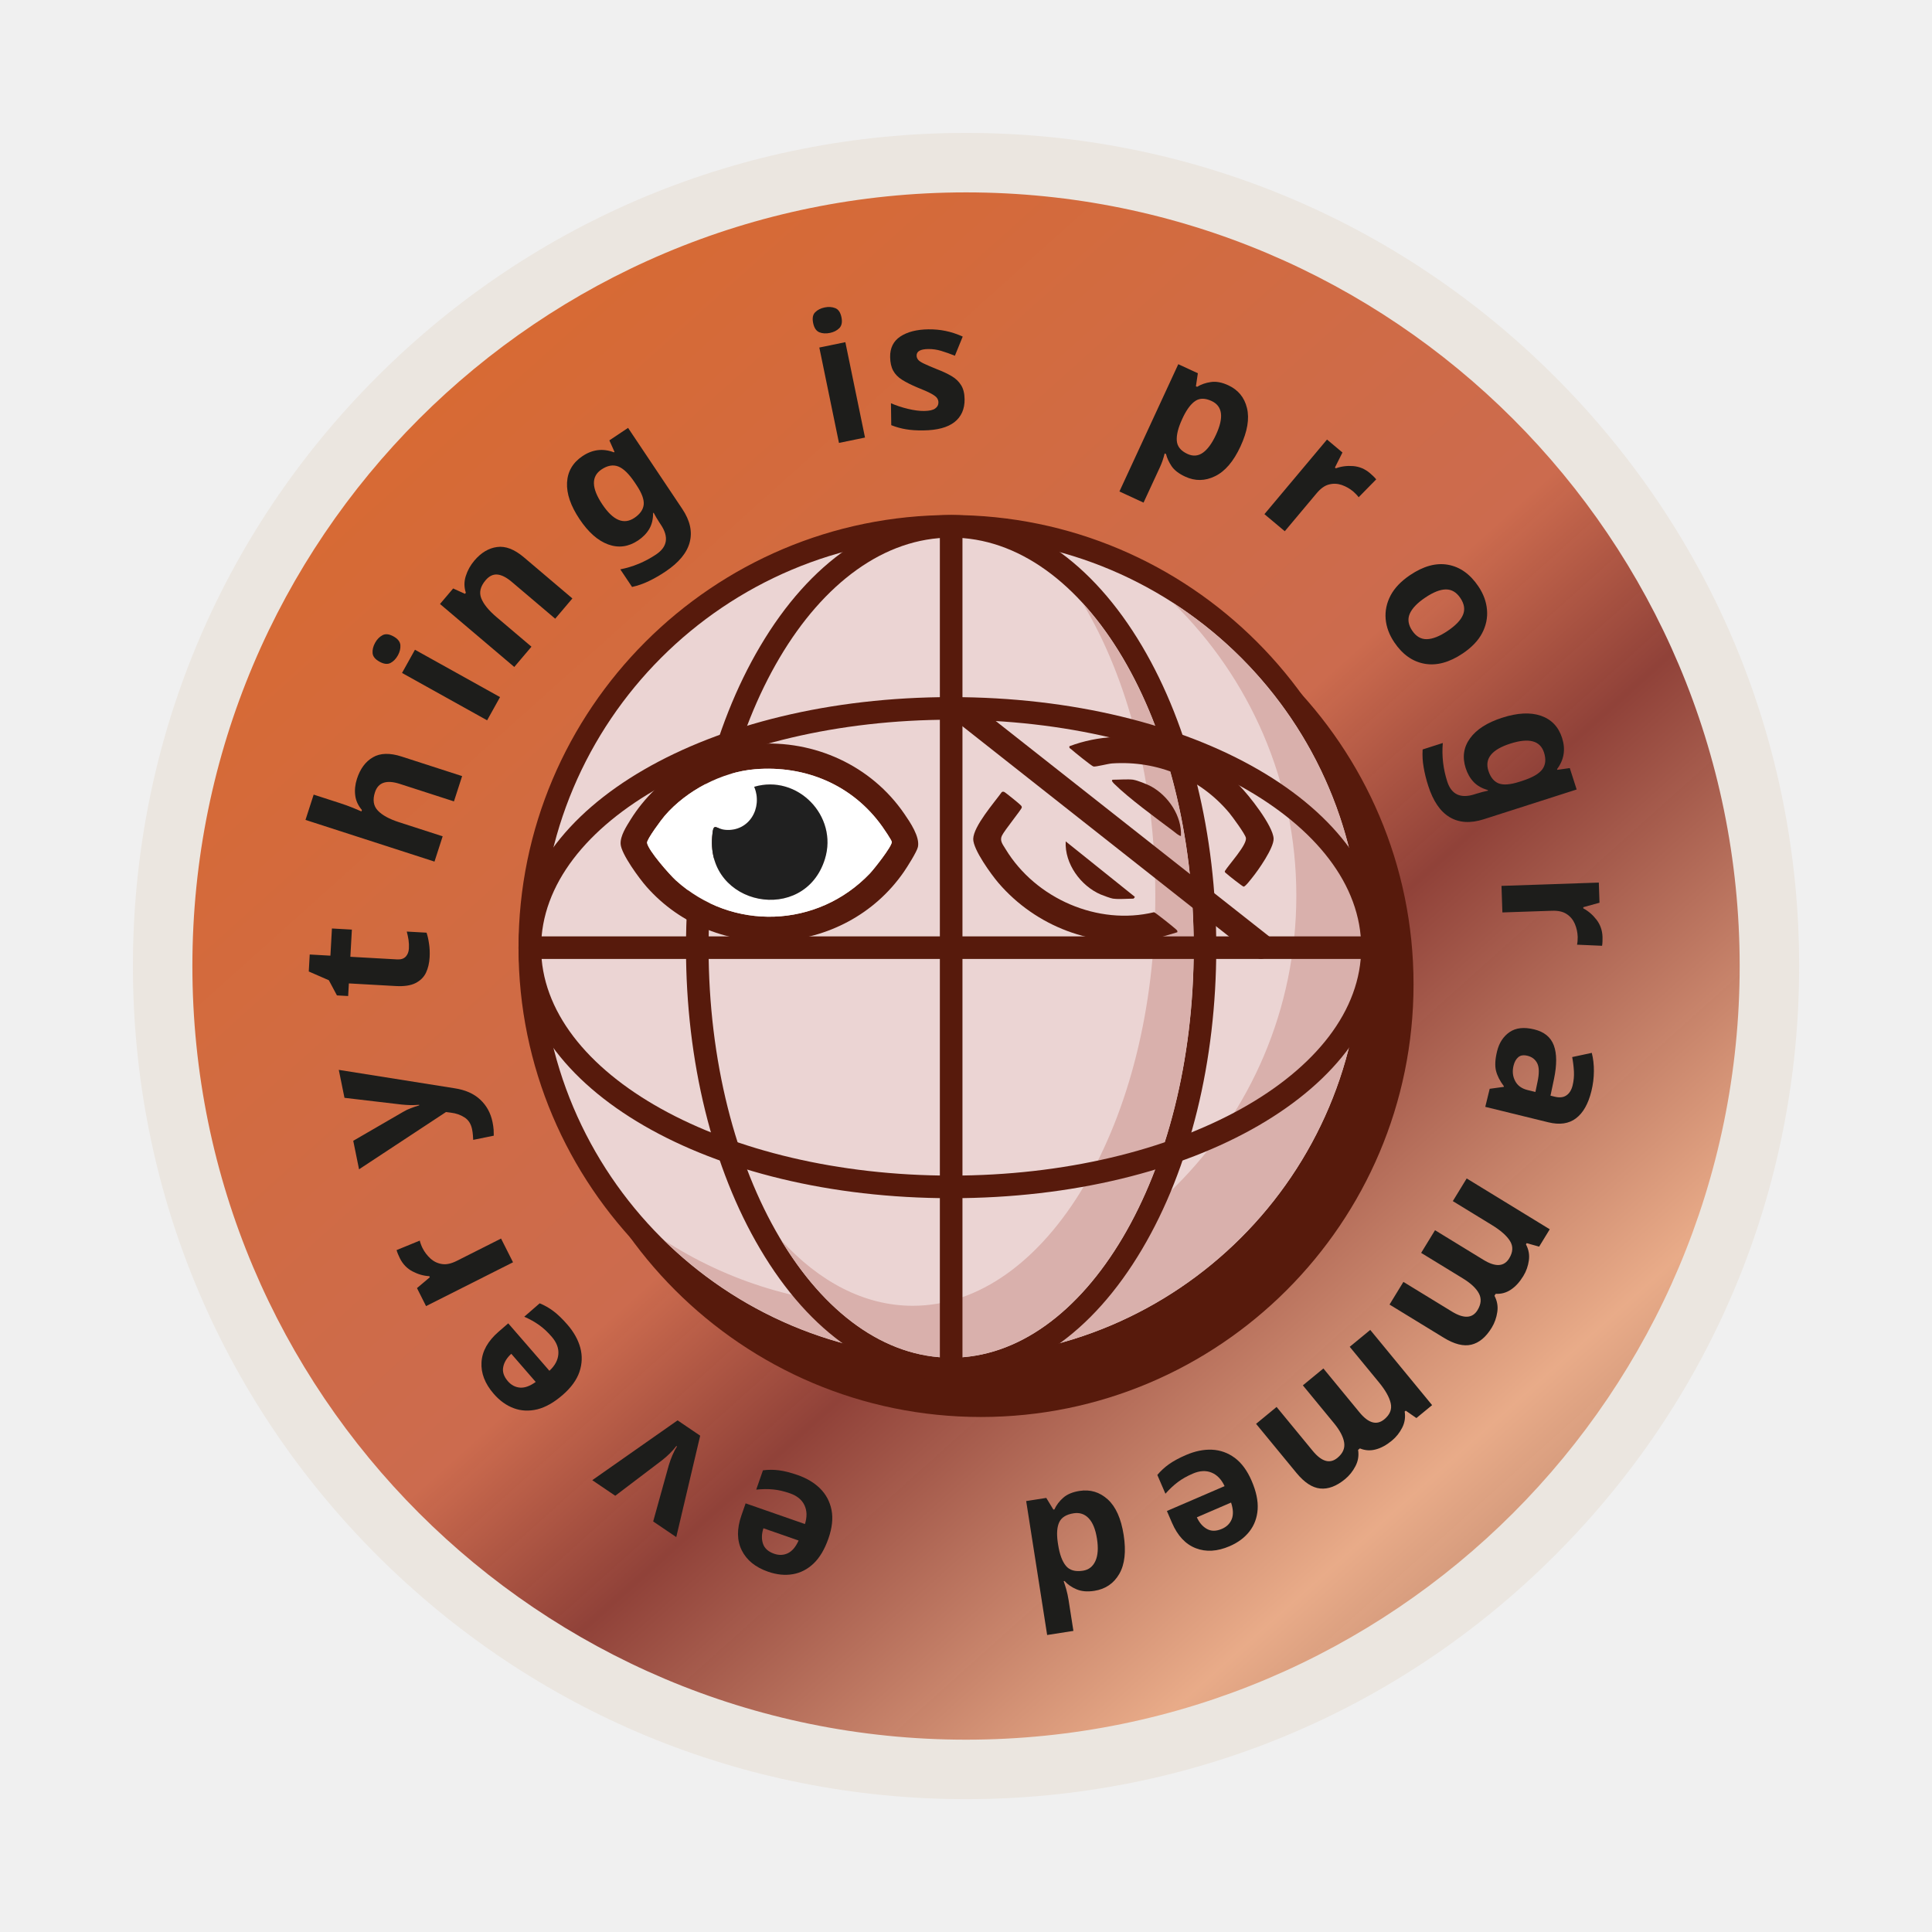
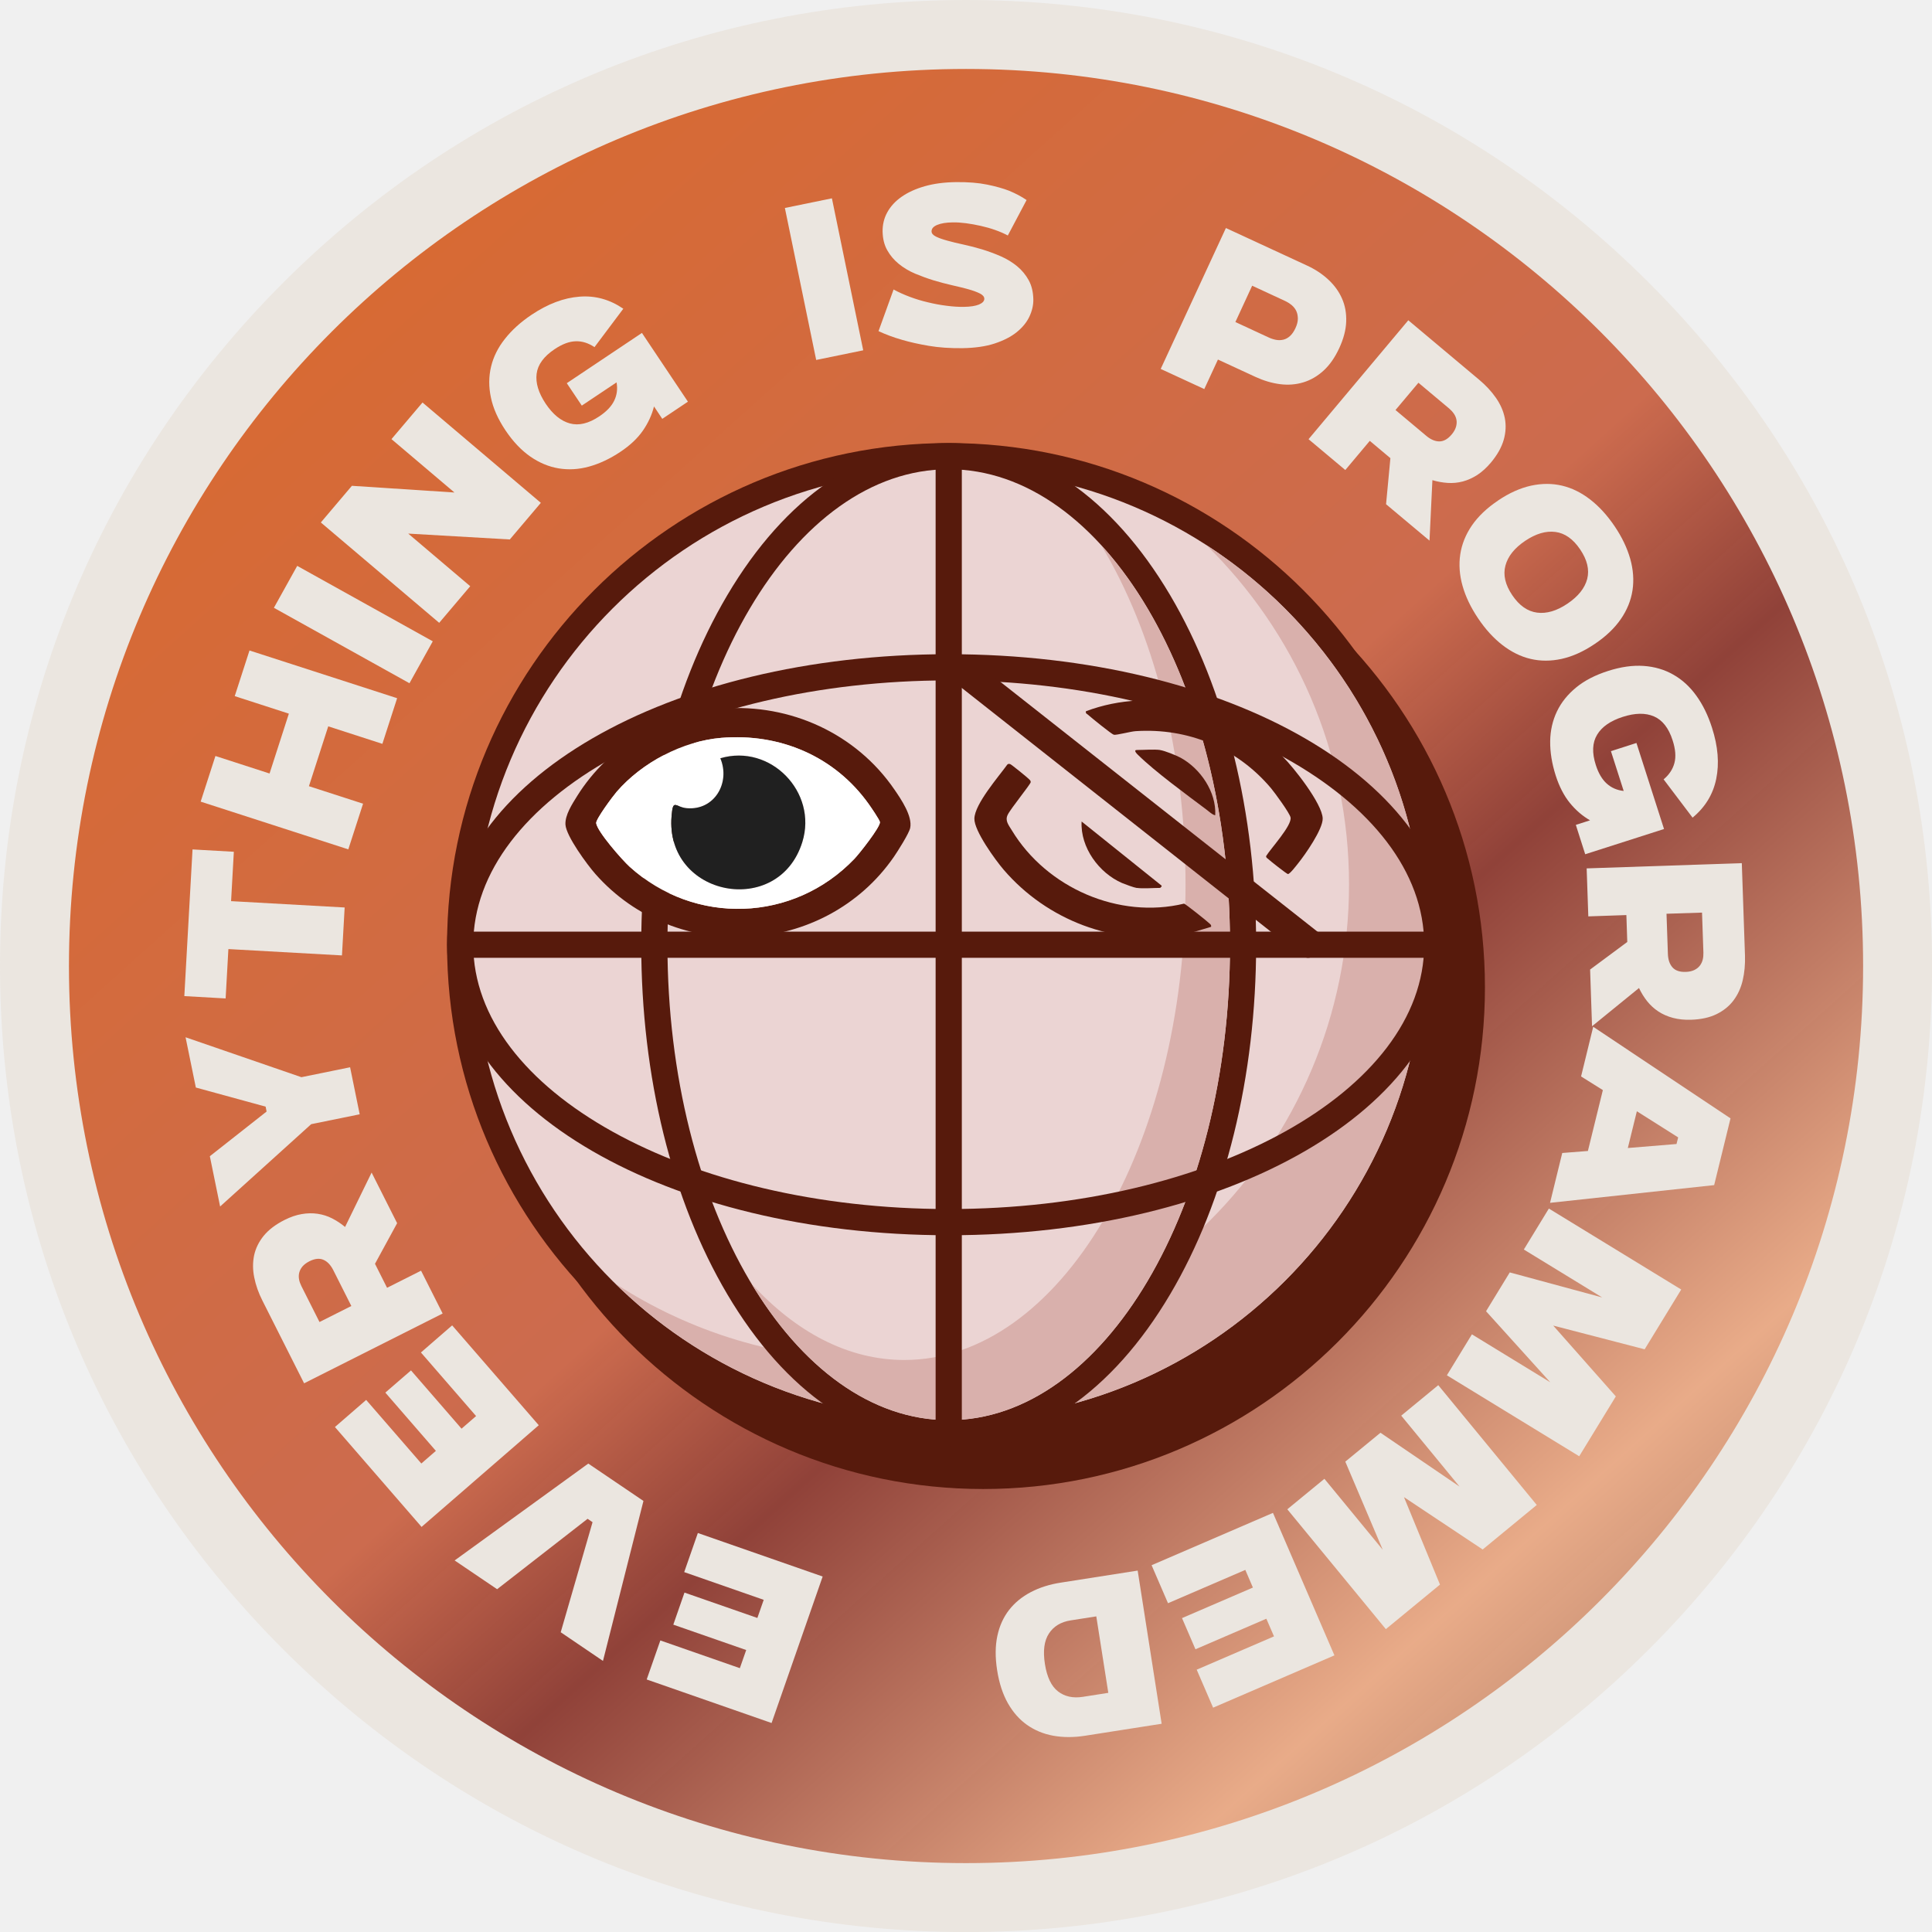
- <svg xmlns="http://www.w3.org/2000/svg" id="Capa_2" viewBox="0 0 324.87 324.87">
+ <svg xmlns="http://www.w3.org/2000/svg" id="Capa_2" viewBox="0 0 280.17 280.17">
  <defs>
-     <style>.cls-1{fill:#571a0c;}.cls-2{fill:#d9b0ac;}.cls-3{fill:#1d1d1b;font-family:Gunterz-Bold, Gunterz;font-size:30px;font-weight:700;}.cls-4{fill:#fff;}.cls-5{fill:#ebe6e0;}.cls-6{fill:url(#Degradado_sin_nombre_529);}.cls-7{fill:#202020;}.cls-8{fill:#ebd4d3;}</style>
-     <linearGradient id="Degradado_sin_nombre_529" x1="51.27" y1="38.47" x2="351.03" y2="372.73" gradientUnits="userSpaceOnUse">
+     <style>.cls-1{fill:#571a0c;}.cls-2{fill:#d9b0ac;}.cls-3{fill:#fff;}.cls-4{fill:#ebe6e0;}.cls-5{fill:url(#Degradado_sin_nombre_529);}.cls-6{fill:#202020;}.cls-7{fill:#ebd4d3;}</style>
+     <linearGradient id="Degradado_sin_nombre_529" x1="28.92" y1="16.12" x2="328.68" y2="350.38" gradientUnits="userSpaceOnUse">
      <stop offset="0" stop-color="#da6a2d" />
      <stop offset=".38" stop-color="#cc6b4e" />
      <stop offset=".46" stop-color="#8e3e35" stop-opacity=".98" />
      <stop offset=".63" stop-color="#e8aa87" stop-opacity=".99" />
      <stop offset=".94" stop-color="#341116" stop-opacity=".93" />
    </linearGradient>
  </defs>
  <g id="Capa_2-2">
-     <path class="cls-6" d="M162.44,297.52c-74.49,0-135.09-60.6-135.09-135.09S87.95,27.35,162.44,27.35s135.08,60.6,135.08,135.09-60.6,135.09-135.08,135.09Z" />
-     <path class="cls-5" d="M162.44,32.35c71.84,0,130.09,58.24,130.09,130.09s-58.24,130.09-130.09,130.09S32.35,234.28,32.35,162.43,90.6,32.35,162.44,32.35M162.44,22.35c-37.42,0-72.6,14.57-99.06,41.03-26.46,26.46-41.03,61.64-41.03,99.06s14.57,72.6,41.03,99.06c26.46,26.46,61.64,41.03,99.06,41.03s72.6-14.57,99.06-41.03c26.46-26.46,41.03-61.64,41.03-99.06s-14.57-72.6-41.03-99.06c-26.46-26.46-61.64-41.03-99.06-41.03h0Z" />
-     <text class="cls-3" transform="translate(143.23 251.52) rotate(-160.78)">
-       <tspan x="0" y="0">e</tspan>
-     </text>
-     <text class="cls-3" transform="translate(122.9 244.91) rotate(-145.88)">
-       <tspan x="0" y="0">v</tspan>
-     </text>
-     <text class="cls-3" transform="translate(101.58 230.3) rotate(-130.95)">
-       <tspan x="0" y="0">e</tspan>
-     </text>
-     <text class="cls-3" transform="translate(87.32 214.35) rotate(-116.74)">
-       <tspan x="0" y="0">r</tspan>
-     </text>
-     <text class="cls-3" transform="translate(76.42 193.35) rotate(-101.52)">
-       <tspan x="0" y="0">y</tspan>
-     </text>
-     <text class="cls-3" transform="translate(71.5 168.9) rotate(-86.79)">
-       <tspan x="0" y="0">t</tspan>
-     </text>
-     <text class="cls-3" transform="translate(72.34 147.11) rotate(-72.09)">
-       <tspan x="0" y="0">h</tspan>
-     </text>
-     <text class="cls-3" transform="translate(80.77 123.17) rotate(-60.9)">
-       <tspan x="0" y="0">i</tspan>
-     </text>
-     <text class="cls-3" transform="translate(84.96 113.94) rotate(-49.7)">
-       <tspan x="0" y="0">n</tspan>
-     </text>
-     <text class="cls-3" transform="translate(100.87 94.82) rotate(-33.78)">
-       <tspan x="0" y="0">g</tspan>
-     </text>
-     <text class="cls-3" transform="translate(123.11 80.86) rotate(-22.99)">
-       <tspan x="0" y="0"> </tspan>
-     </text>
-     <text class="cls-3" transform="translate(130.83 77.56) rotate(-17.63)">
-       <tspan x="0" y="0"> </tspan>
-     </text>
-     <text class="cls-3" transform="translate(138.78 74.95) rotate(-11.64)">
-       <tspan x="0" y="0">i</tspan>
-     </text>
-     <text class="cls-3" transform="translate(148.5 72.17) rotate(-.78)">
-       <tspan x="0" y="0">s</tspan>
-     </text>
-     <text class="cls-3" transform="translate(172.84 72.49) rotate(9.41)">
-       <tspan x="0" y="0"> </tspan>
-     </text>
-     <text class="cls-3" transform="translate(181.14 73.84) rotate(14.7)">
-       <tspan x="0" y="0"> </tspan>
-     </text>
-     <text class="cls-3" transform="translate(189.13 75.12) rotate(24.82)">
-       <tspan x="0" y="0">p</tspan>
-     </text>
-     <text class="cls-3" transform="translate(210.82 84.95) rotate(39.99)">
-       <tspan x="0" y="0">r</tspan>
-     </text>
-     <text class="cls-3" transform="translate(229.54 100.18) rotate(56.04)">
-       <tspan x="0" y="0">o</tspan>
-     </text>
-     <text class="cls-3" transform="translate(244.44 121.89) rotate(72.23)">
-       <tspan x="0" y="0">g</tspan>
-     </text>
-     <text class="cls-3" transform="translate(252.4 146.62) rotate(88.06)">
-       <tspan x="0" y="0">r</tspan>
-     </text>
-     <text class="cls-3" transform="translate(253.53 170.7) rotate(103.77)">
-       <tspan x="0" y="0">a</tspan>
-     </text>
-     <text class="cls-3" transform="translate(247.85 196.16) rotate(121.46)">
-       <tspan x="0" y="0">m</tspan>
-     </text>
-     <text class="cls-3" transform="translate(232.22 222.14) rotate(140.56)">
-       <tspan x="0" y="0">m</tspan>
-     </text>
-     <text class="cls-3" transform="translate(208.51 241.07) rotate(156.68)">
-       <tspan x="0" y="0">e</tspan>
-     </text>
-     <text class="cls-3" transform="translate(189.01 249.83) rotate(171.1)">
-       <tspan x="0" y="0">d</tspan>
-     </text>
-     <path class="cls-1" d="M164.94,92.77c-40.11,0-72.75,32.63-72.75,72.75s32.63,72.75,72.75,72.75,72.75-32.63,72.75-72.75-32.63-72.75-72.75-72.75Z" />
-     <path class="cls-8" d="M159.94,230.19c-39.06,0-70.85-31.78-70.85-70.85s31.78-70.85,70.85-70.85,70.85,31.78,70.85,70.85-31.78,70.85-70.85,70.85Z" />
-     <path class="cls-1" d="M159.94,90.4c38.08,0,68.95,30.87,68.95,68.95s-30.87,68.95-68.95,68.95-68.95-30.87-68.95-68.95,30.87-68.95,68.95-68.95M159.94,86.6c-40.11,0-72.75,32.63-72.75,72.75s32.63,72.75,72.75,72.75,72.75-32.63,72.75-72.75-32.63-72.75-72.75-72.75h0Z" />
-     <path class="cls-2" d="M197.32,101.43c12.74,12.51,20.66,29.92,20.66,49.19,0,38.08-30.87,68.95-68.95,68.95-13.78,0-26.61-4.06-37.38-11.03,12.44,12.21,29.48,19.75,48.29,19.75,38.08,0,68.95-30.87,68.95-68.95,0-24.29-12.57-45.64-31.56-57.92Z" />
-     <path class="cls-8" d="M159.94,230.19c-23.54,0-42.69-31.78-42.69-70.85s19.15-70.85,42.69-70.85,42.69,31.78,42.69,70.85-19.15,70.85-42.69,70.85Z" />
-     <path class="cls-1" d="M159.94,90.4c22.53,0,40.79,30.87,40.79,68.95s-18.26,68.95-40.79,68.95-40.79-30.87-40.79-68.95,18.26-68.95,40.79-68.95M159.94,86.6c-12.29,0-23.7,7.83-32.11,22.06-8.05,13.6-12.48,31.6-12.48,50.69s4.43,37.09,12.48,50.69c8.41,14.23,19.82,22.06,32.11,22.06s23.7-7.83,32.11-22.06c8.05-13.6,12.47-31.6,12.47-50.69s-4.43-37.09-12.47-50.69c-8.42-14.23-19.82-22.06-32.11-22.06h0Z" />
-     <path class="cls-2" d="M182.05,101.43c7.54,12.51,12.22,29.92,12.22,49.19,0,38.08-18.26,68.95-40.79,68.95-8.15,0-15.74-4.06-22.12-11.03,7.36,12.21,17.44,19.75,28.57,19.75,22.53,0,40.79-30.87,40.79-68.95,0-24.29-7.44-45.64-18.67-57.92Z" />
-     <path class="cls-1" d="M159.94,230.19c-1.05,0-1.9-.85-1.9-1.9V90.4c0-1.05.85-1.9,1.9-1.9s1.9.85,1.9,1.9v137.89c0,1.05-.85,1.9-1.9,1.9Z" />
-     <path class="cls-1" d="M228.88,161.25H90.99c-1.05,0-1.9-.85-1.9-1.9s.85-1.9,1.9-1.9h137.89c1.05,0,1.9.85,1.9,1.9s-.85,1.9-1.9,1.9Z" />
-     <path class="cls-1" d="M159.94,121.02c38.08,0,68.95,17.16,68.95,38.33s-30.87,38.33-68.95,38.33-68.95-17.16-68.95-38.33,30.87-38.33,68.95-38.33M159.94,117.22c-40.79,0-72.75,18.51-72.75,42.13s31.95,42.13,72.75,42.13,72.75-18.51,72.75-42.13-31.95-42.13-72.75-42.13h0Z" />
-     <path class="cls-1" d="M213,160.83c-.78.67-1.33.45-2.13-.04l-49.44-38.99c-1.54-1.48,1.07-4.64,2.73-3.14l49.49,38.99c1.1.9.19,2.46-.65,3.18Z" />
-     <path class="cls-1" d="M208.39,132.09c1.57,1.55,5.7,6.79,5.77,8.93.05,1.55-2.55,5.27-3.58,6.54-.25.31-1.2,1.57-1.47,1.53-.18-.03-2.61-1.93-2.85-2.18-.12-.12-.33-.17-.3-.43.67-1.1,3.77-4.44,3.54-5.6-.13-.64-2.28-3.57-2.82-4.22-4.93-5.86-12.09-8.79-19.66-8.29-.73.05-2.75.6-3.15.52-.29-.06-3.32-2.51-3.74-2.9-.17-.16-.38-.16-.3-.51,9.77-3.68,21.19-.69,28.57,6.61Z" />
-     <path class="cls-1" d="M197.96,156.76c-1.52.44-3.02.97-4.59,1.22-9.47,1.5-19.17-2.18-25.46-9.49-1.2-1.4-4.3-5.65-4.26-7.43.05-2.13,3.53-6.1,4.78-7.84.13-.12.26-.11.42-.06.17.05,2.53,1.97,2.7,2.16.13.14.27.21.27.45,0,.29-2.93,3.86-3.35,4.76-.4.85.15,1.47.61,2.23,5.07,8.38,15.56,12.91,24.98,10.63.22.06,3.32,2.52,3.64,2.84.17.17.34.23.27.54Z" />
-     <path class="cls-1" d="M187.2,151.12c-.39-.05-1.71-.54-2.14-.72-3.32-1.44-6.06-5.14-5.86-8.92l11.56,9.27c.18.1-.16.36-.18.36-1.01,0-2.44.13-3.38,0Z" />
-     <path class="cls-1" d="M190.58,131.12c.66.09,2.37.78,2.99,1.12,2.86,1.57,5.18,4.95,5.01,8.33-.34,0-1-.61-1.31-.84-2.86-2.15-7.43-5.48-9.88-7.9-.14-.13-.74-.72-.18-.72,1.03,0,2.42-.12,3.38,0Z" />
-     <path class="cls-1" d="M127.13,125.1c9.82-.72,19.37,3.62,24.93,11.74.97,1.41,2.65,3.87,2.29,5.58-.17.8-1.81,3.38-2.36,4.18-10.02,14.5-31.64,15.71-43.29,2.49-1.19-1.35-4.24-5.49-4.34-7.16-.08-1.38.97-2.97,1.7-4.15,4.52-7.23,12.54-12.06,21.07-12.69ZM126.95,129.35c-5.61.46-11.51,3.58-15.17,7.81-.54.62-3.05,4-2.98,4.56.17,1.25,3.78,5.35,4.84,6.31,9.45,8.57,23.79,8.09,32.61-1.14.68-.71,3.73-4.56,3.7-5.31-.01-.29-1.33-2.22-1.62-2.62-4.95-6.95-12.89-10.31-21.39-9.61Z" />
-     <path class="cls-4" d="M126.95,129.35c8.5-.7,16.44,2.66,21.39,9.61.28.4,1.61,2.32,1.62,2.62.03.75-3.02,4.6-3.7,5.31-8.82,9.23-23.17,9.71-32.61,1.14-1.06-.97-4.67-5.06-4.84-6.31-.08-.56,2.44-3.94,2.98-4.56,3.66-4.23,9.56-7.35,15.17-7.81ZM126.82,132.3c1.48,3.54-.84,7.59-4.86,7.24-1.69-.15-1.99-1.47-2.21,1.15-.96,11.7,15.52,14.83,18.96,3.76,2.25-7.24-4.62-14.3-11.89-12.15Z" />
-     <path class="cls-7" d="M126.82,132.3c7.27-2.15,14.14,4.91,11.89,12.15-3.44,11.08-19.92,7.94-18.96-3.76.21-2.62.52-1.3,2.21-1.15,4.02.35,6.35-3.7,4.86-7.24Z" />
+     <path class="cls-5" d="M140.09,275.17c-74.49,0-135.09-60.6-135.09-135.09S65.6,5,140.09,5s135.08,60.6,135.08,135.09-60.6,135.09-135.08,135.09Z" />
+     <path class="cls-4" d="M140.09,10c71.84,0,130.09,58.24,130.09,130.09s-58.24,130.09-130.09,130.09S10,211.93,10,140.09,68.24,10,140.09,10M140.09,0c-37.42,0-72.6,14.57-99.06,41.03C14.57,67.49,0,102.67,0,140.09s14.57,72.6,41.03,99.06c26.46,26.46,61.64,41.03,99.06,41.03s72.6-14.57,99.06-41.03c26.46-26.46,41.03-61.64,41.03-99.06s-14.57-72.6-41.03-99.06C212.68,14.57,177.5,0,140.09,0h0Z" />
+     <path class="cls-4" d="M111.88,249.86l-18.1-6.31,1.98-5.66,11.53,4.02.92-2.63-10.57-3.68,1.62-4.65,10.57,3.68.92-2.63-11.53-4.02,1.98-5.67,18.1,6.31-7.41,21.25Z" />
+     <path class="cls-4" d="M81.31,236.71l4.62-15.97-.72-.49-13.12,10.21-6.16-4.17,19.38-14.05,8,5.42-5.87,23.2-6.13-4.16Z" />
+     <path class="cls-4" d="M61.13,221.42l-12.56-14.48,4.53-3.93,8,9.22,2.11-1.83-7.33-8.45,3.72-3.22,7.33,8.45,2.11-1.83-8-9.22,4.53-3.93,12.56,14.48-17,14.75Z" />
+     <path class="cls-4" d="M44.11,200.62l-6.04-11.98c-.58-1.14-.98-2.27-1.2-3.39-.23-1.12-.23-2.18-.02-3.2.22-1.02.68-1.96,1.39-2.84.71-.87,1.72-1.64,3.03-2.3.86-.43,1.69-.72,2.49-.85.8-.14,1.58-.15,2.31-.04.74.11,1.44.33,2.1.67.66.34,1.29.75,1.87,1.24l3.85-7.89,3.7,7.34-3.21,5.89,1.75,3.48,4.93-2.48,3.13,6.21-20.09,10.12ZM46.34,191.71l4.61-2.32-2.62-5.2c-.38-.75-.85-1.25-1.43-1.5-.57-.25-1.25-.18-2.04.22-.43.22-.76.47-1,.75-.24.29-.39.59-.47.91s-.08.64-.02.97c.06.33.18.65.34.97l2.62,5.2Z" />
+     <path class="cls-4" d="M45.13,163.02l-13.21,11.94-1.49-7.29,8.23-6.48-.14-.71-10.12-2.77-1.49-7.29,16.8,5.79,7.06-1.44,1.39,6.82-7.02,1.43Z" />
+     <path class="cls-4" d="M33.12,137.63l-.4,7.16-5.99-.34,1.19-21.27,5.99.34-.4,7.16,16.47.92-.39,6.95-16.48-.92Z" />
+     <path class="cls-4" d="M47.6,105.33l-2.8,8.68,7.85,2.54-2.14,6.62-21.41-6.92,2.14-6.62,7.85,2.54,2.8-8.68-7.85-2.54,2.14-6.62,21.41,6.92-2.14,6.62-7.85-2.54Z" />
+     <path class="cls-4" d="M39.72,88.14l3.38-6.08,19.66,10.94-3.38,6.08-19.66-10.94Z" />
+     <path class="cls-4" d="M46.53,75.76l4.5-5.31,14.87.97-9.13-7.74,4.5-5.31,17.16,14.55-4.5,5.31-14.73-.85,8.99,7.63-4.5,5.31-17.16-14.55Z" />
+     <path class="cls-4" d="M82.19,55.57l10.9-7.29,6.67,9.97-3.72,2.49-1.2-1.8c-.3,1.21-.83,2.37-1.6,3.49s-1.86,2.15-3.27,3.09c-1.51,1.01-3.03,1.72-4.54,2.14s-2.99.5-4.43.26c-1.44-.24-2.81-.82-4.11-1.72-1.3-.91-2.5-2.17-3.58-3.78-1.09-1.63-1.8-3.22-2.12-4.77-.33-1.55-.32-3.04.02-4.47s1.01-2.78,2.02-4.05c1-1.27,2.28-2.43,3.85-3.48,2.36-1.58,4.68-2.46,6.96-2.63,2.28-.18,4.39.41,6.35,1.75l-4.18,5.57c-.88-.59-1.78-.88-2.72-.85-.94.02-1.96.41-3.07,1.15-1.56,1.05-2.43,2.23-2.6,3.56s.27,2.77,1.31,4.34c1.04,1.55,2.2,2.5,3.5,2.86,1.3.36,2.73.02,4.29-1.03,1.03-.69,1.75-1.44,2.15-2.27.4-.82.51-1.7.34-2.65l-5.04,3.37-2.17-3.24Z" />
+     <path class="cls-4" d="M113.82,30.16l6.82-1.4,4.54,22.04-6.82,1.4-4.54-22.04Z" />
+     <path class="cls-4" d="M129.58,41.98c.71.39,1.49.74,2.34,1.06.85.32,1.73.59,2.64.8.9.22,1.8.39,2.71.5.9.12,1.73.17,2.49.16.96-.01,1.7-.13,2.21-.34.52-.22.77-.5.77-.83,0-.3-.22-.56-.64-.77-.42-.21-.98-.42-1.66-.61-.68-.19-1.47-.38-2.35-.58-.88-.2-1.78-.44-2.69-.71-.91-.28-1.81-.61-2.7-.98-.89-.38-1.67-.85-2.36-1.41s-1.25-1.22-1.68-1.99c-.43-.76-.65-1.67-.67-2.71-.01-1,.21-1.93.68-2.78.47-.86,1.16-1.61,2.07-2.25.91-.64,2.03-1.15,3.35-1.53,1.33-.38,2.84-.58,4.54-.6,1.74-.02,3.25.1,4.52.36,1.27.26,2.33.56,3.18.89.99.41,1.83.86,2.54,1.35l-2.72,5.14c-.54-.29-1.16-.56-1.84-.8-.68-.24-1.39-.44-2.11-.6s-1.43-.29-2.12-.38c-.69-.09-1.33-.13-1.91-.12-.94.01-1.69.13-2.25.36-.56.23-.83.54-.83.94,0,.3.22.55.64.76.42.21.97.4,1.66.59.68.19,1.46.38,2.35.57.88.19,1.78.42,2.7.7.91.28,1.81.61,2.7,1,.88.39,1.67.87,2.36,1.44.69.57,1.25,1.25,1.68,2.03.43.78.65,1.72.67,2.8.01.82-.18,1.64-.57,2.47s-1,1.57-1.83,2.25c-.83.67-1.9,1.22-3.2,1.65-1.3.43-2.87.65-4.69.68-1.78.02-3.41-.09-4.88-.34s-2.75-.54-3.84-.86c-1.27-.36-2.41-.79-3.44-1.27l2.17-6Z" />
+     <path class="cls-4" d="M177.78,33.07l11.76,5.44c1.2.55,2.23,1.24,3.1,2.05.87.81,1.53,1.72,1.97,2.73.45,1.01.65,2.12.61,3.34-.04,1.21-.38,2.5-1.01,3.86-.63,1.36-1.39,2.45-2.28,3.26s-1.87,1.38-2.94,1.7c-1.06.32-2.18.41-3.36.26-1.18-.15-2.36-.5-3.56-1.05l-5.45-2.52-1.98,4.28-6.32-2.92,9.45-20.42ZM181.58,41.44l-2.43,5.26,4.79,2.22c.36.17.73.29,1.09.36.36.07.72.06,1.07-.02.35-.08.67-.26.97-.53s.56-.65.79-1.14c.23-.49.34-.94.35-1.34,0-.4-.06-.77-.21-1.11-.15-.33-.37-.62-.66-.87-.29-.24-.61-.45-.97-.62l-4.79-2.22Z" />
+     <path class="cls-4" d="M204.22,46.44l10.27,8.62c.98.82,1.8,1.7,2.45,2.64.65.94,1.08,1.92,1.28,2.93.2,1.02.15,2.07-.16,3.16-.31,1.08-.93,2.19-1.87,3.31-.62.73-1.27,1.32-1.95,1.77-.69.44-1.39.76-2.11.95-.72.19-1.45.26-2.2.21-.74-.05-1.48-.18-2.21-.4l-.42,8.77-6.3-5.28.63-6.68-2.99-2.51-3.55,4.23-5.33-4.47,14.46-17.24ZM205.69,55.51l-3.32,3.95,4.46,3.74c.64.54,1.28.81,1.9.81.62,0,1.22-.33,1.79-1.01.31-.37.51-.73.62-1.09.1-.36.13-.7.07-1.02-.06-.32-.18-.62-.37-.89-.19-.28-.42-.53-.69-.76l-4.46-3.74Z" />
+     <path class="cls-4" d="M217.23,72.59c1.62-1.1,3.22-1.81,4.79-2.16,1.57-.34,3.07-.34,4.51,0,1.44.34,2.8,1.02,4.09,2.02,1.29,1,2.46,2.29,3.53,3.87s1.81,3.15,2.26,4.72c.44,1.57.55,3.09.33,4.55-.22,1.46-.78,2.86-1.69,4.18-.91,1.32-2.17,2.53-3.8,3.62-1.63,1.1-3.22,1.81-4.79,2.16-1.57.34-3.07.34-4.51,0s-2.8-1.02-4.09-2.02c-1.29-1-2.46-2.29-3.52-3.87-1.06-1.58-1.81-3.14-2.25-4.71-.44-1.56-.55-3.08-.33-4.55s.78-2.87,1.68-4.19c.91-1.32,2.17-2.53,3.8-3.62ZM219.3,86.31c1.02,1.51,2.22,2.35,3.6,2.53,1.38.18,2.85-.25,4.39-1.29,1.58-1.06,2.53-2.26,2.88-3.6.34-1.34,0-2.76-1.02-4.27-1.02-1.51-2.21-2.36-3.59-2.54-1.38-.18-2.84.25-4.4,1.3-1.54,1.04-2.49,2.23-2.85,3.58-.36,1.35-.03,2.78.99,4.29Z" />
+     <path class="cls-4" d="M237.31,107.74l4,12.48-11.43,3.66-1.36-4.26,2.06-.66c-1.08-.62-2.05-1.45-2.91-2.5-.86-1.05-1.55-2.38-2.07-4-.55-1.73-.82-3.39-.8-4.96.02-1.57.35-3.01.98-4.33.63-1.32,1.56-2.47,2.79-3.48s2.77-1.8,4.62-2.39c1.87-.6,3.59-.84,5.17-.73,1.58.11,3.01.53,4.29,1.26,1.28.72,2.4,1.74,3.34,3.05.95,1.31,1.71,2.87,2.28,4.66.87,2.7,1.07,5.17.61,7.41-.46,2.24-1.6,4.11-3.43,5.62l-4.2-5.55c.81-.68,1.33-1.47,1.57-2.38.24-.91.15-2-.26-3.27-.57-1.79-1.48-2.95-2.71-3.48-1.23-.53-2.74-.51-4.53.07-1.77.57-3.01,1.42-3.71,2.58-.7,1.15-.77,2.62-.19,4.41.38,1.18.91,2.08,1.59,2.69.68.61,1.5.96,2.45,1.06l-1.85-5.77,3.71-1.19Z" />
+     <path class="cls-4" d="M252.59,125.18l.46,13.4c.04,1.28-.07,2.47-.33,3.58-.26,1.11-.71,2.08-1.33,2.91-.62.83-1.44,1.49-2.45,1.99-1.01.5-2.25.77-3.71.82-.96.03-1.83-.06-2.62-.27-.79-.21-1.5-.52-2.12-.93-.62-.41-1.17-.91-1.63-1.49-.46-.58-.85-1.22-1.18-1.91l-6.81,5.54-.28-8.22,5.39-4-.13-3.9-5.52.19-.24-6.96,22.49-.76ZM246.83,132.34l-5.16.17.2,5.82c.03.84.25,1.49.67,1.96.42.47,1.06.68,1.94.65.48-.02.89-.11,1.22-.27.33-.16.6-.37.8-.63s.34-.55.42-.87c.08-.32.11-.67.1-1.02l-.2-5.82Z" />
+     <path class="cls-4" d="M250.95,162.19l-2.37,9.67-23.8,2.57,1.77-7.23,3.72-.29,2.17-8.83-3.16-1.98,1.76-7.2,19.91,13.28ZM236.06,166.48l7.06-.58.24-.96-5.99-3.79-1.31,5.33Z" />
+     <path class="cls-4" d="M243.81,186.99l-5.31,8.68-13.26-3.44,9.08,10.27-5.31,8.68-19.19-11.74,3.63-5.94,11.36,6.95-9.31-10.3,3.44-5.63,13.4,3.63-11.36-6.95,3.63-5.94,19.19,11.74Z" />
+     <path class="cls-4" d="M222.86,218.24l-7.85,6.46-11.41-7.59,5.22,12.68-7.85,6.46-14.29-17.38,5.38-4.42,8.46,10.29-5.43-12.78,5.1-4.19,11.47,7.81-8.46-10.29,5.37-4.42,14.29,17.38Z" />
+     <path class="cls-4" d="M193.52,240.05l-17.6,7.59-2.38-5.51,11.21-4.83-1.11-2.56-10.28,4.43-1.95-4.52,10.28-4.43-1.1-2.56-11.21,4.83-2.38-5.51,17.6-7.59,8.91,20.66Z" />
+     <path class="cls-4" d="M168.47,249.97l-11.12,1.74c-1.64.26-3.17.25-4.6,0-1.43-.26-2.7-.79-3.81-1.57-1.12-.79-2.04-1.84-2.79-3.16-.74-1.32-1.26-2.91-1.55-4.77-.29-1.86-.28-3.51.03-4.97.31-1.46.88-2.71,1.7-3.77.83-1.06,1.88-1.92,3.16-2.59,1.28-.67,2.74-1.13,4.38-1.38l11.11-1.74,3.48,22.23ZM160.72,245.48l-1.74-11.08-3.71.58c-1.42.22-2.48.86-3.16,1.91-.69,1.05-.88,2.52-.58,4.42s.93,3.22,1.9,3.97c.97.75,2.16,1.01,3.59.79l3.7-.58Z" />
+     <path class="cls-1" d="M142.59,70.43c-40.11,0-72.75,32.63-72.75,72.75s32.63,72.75,72.75,72.75,72.75-32.63,72.75-72.75-32.63-72.75-72.75-72.75Z" />
+     <path class="cls-7" d="M137.58,207.85c-39.06,0-70.85-31.78-70.85-70.85s31.78-70.85,70.85-70.85,70.85,31.78,70.85,70.85-31.78,70.85-70.85,70.85Z" />
+     <path class="cls-1" d="M137.58,68.05c38.08,0,68.95,30.87,68.95,68.95s-30.87,68.95-68.95,68.95-68.95-30.87-68.95-68.95,30.87-68.95,68.95-68.95M137.58,64.25c-40.11,0-72.75,32.63-72.75,72.75s32.63,72.75,72.75,72.75,72.75-32.63,72.75-72.75-32.63-72.75-72.75-72.75h0Z" />
+     <path class="cls-2" d="M174.97,79.08c12.74,12.51,20.66,29.92,20.66,49.19,0,38.08-30.87,68.95-68.95,68.95-13.78,0-26.61-4.06-37.38-11.03,12.44,12.21,29.48,19.75,48.29,19.75,38.08,0,68.95-30.87,68.95-68.95,0-24.29-12.57-45.64-31.56-57.92Z" />
+     <path class="cls-7" d="M137.58,207.85c-23.54,0-42.69-31.78-42.69-70.85s19.15-70.85,42.69-70.85,42.69,31.78,42.69,70.85-19.15,70.85-42.69,70.85Z" />
+     <path class="cls-1" d="M137.58,68.05c22.53,0,40.79,30.87,40.79,68.95s-18.26,68.95-40.79,68.95-40.79-30.87-40.79-68.95,18.26-68.95,40.79-68.95M137.58,64.25c-12.29,0-23.7,7.83-32.11,22.06-8.05,13.6-12.48,31.6-12.48,50.69s4.43,37.09,12.48,50.69c8.41,14.23,19.82,22.06,32.11,22.06s23.7-7.83,32.11-22.06c8.05-13.6,12.47-31.6,12.47-50.69s-4.43-37.09-12.47-50.69c-8.42-14.23-19.82-22.06-32.11-22.06h0Z" />
+     <path class="cls-2" d="M159.7,79.08c7.54,12.51,12.22,29.92,12.22,49.19,0,38.08-18.26,68.95-40.79,68.95-8.15,0-15.74-4.06-22.12-11.03,7.36,12.21,17.44,19.75,28.57,19.75,22.53,0,40.79-30.87,40.79-68.95,0-24.29-7.44-45.64-18.67-57.92Z" />
+     <path class="cls-1" d="M137.58,207.85c-1.05,0-1.9-.85-1.9-1.9V68.05c0-1.05.85-1.9,1.9-1.9s1.9.85,1.9,1.9v137.89c0,1.05-.85,1.9-1.9,1.9Z" />
+     <path class="cls-1" d="M206.53,138.9H68.64c-1.05,0-1.9-.85-1.9-1.9s.85-1.9,1.9-1.9h137.89c1.05,0,1.9.85,1.9,1.9s-.85,1.9-1.9,1.9Z" />
+     <path class="cls-1" d="M137.58,98.67c38.08,0,68.95,17.16,68.95,38.33s-30.87,38.33-68.95,38.33-68.95-17.16-68.95-38.33,30.87-38.33,68.95-38.33M137.58,94.87c-40.79,0-72.75,18.51-72.75,42.13s31.95,42.13,72.75,42.13,72.75-18.51,72.75-42.13-31.95-42.13-72.75-42.13h0Z" />
+     <path class="cls-1" d="M190.65,138.48c-.78.67-1.33.45-2.13-.04l-49.44-38.99c-1.54-1.48,1.07-4.64,2.73-3.14l49.49,38.99c1.1.9.19,2.46-.65,3.18Z" />
+     <path class="cls-1" d="M186.04,109.75c1.57,1.55,5.7,6.79,5.77,8.93.05,1.55-2.55,5.27-3.58,6.54-.25.31-1.2,1.57-1.47,1.53-.18-.03-2.61-1.93-2.85-2.18-.12-.12-.33-.17-.3-.43.67-1.1,3.77-4.44,3.54-5.6-.13-.64-2.28-3.57-2.82-4.22-4.93-5.86-12.09-8.79-19.66-8.29-.73.05-2.75.6-3.15.52-.29-.06-3.32-2.51-3.74-2.9-.17-.16-.38-.16-.3-.51,9.77-3.68,21.19-.69,28.57,6.61Z" />
+     <path class="cls-1" d="M175.61,134.41c-1.52.44-3.02.97-4.59,1.22-9.47,1.5-19.17-2.18-25.46-9.49-1.2-1.4-4.3-5.65-4.26-7.43.05-2.13,3.53-6.1,4.78-7.84.13-.12.26-.11.42-.06.17.05,2.53,1.97,2.7,2.16.13.14.27.21.27.45,0,.29-2.93,3.86-3.35,4.76-.4.85.15,1.47.61,2.23,5.07,8.38,15.56,12.91,24.98,10.63.22.06,3.32,2.52,3.64,2.84.17.17.34.23.27.54Z" />
+     <path class="cls-1" d="M164.85,128.77c-.39-.05-1.71-.54-2.14-.72-3.32-1.44-6.06-5.14-5.86-8.92l11.56,9.27c.18.1-.16.36-.18.36-1.01,0-2.44.13-3.38,0Z" />
+     <path class="cls-1" d="M168.23,108.77c.66.09,2.37.78,2.99,1.12,2.86,1.57,5.18,4.95,5.01,8.33-.34,0-1-.61-1.31-.84-2.86-2.15-7.43-5.48-9.88-7.9-.14-.13-.74-.72-.18-.72,1.03,0,2.42-.12,3.38,0Z" />
+     <path class="cls-1" d="M104.77,102.75c9.82-.72,19.37,3.62,24.93,11.74.97,1.41,2.65,3.87,2.29,5.58-.17.8-1.81,3.38-2.36,4.18-10.02,14.5-31.64,15.71-43.29,2.49-1.19-1.35-4.24-5.49-4.34-7.16-.08-1.38.97-2.97,1.7-4.15,4.52-7.23,12.54-12.06,21.07-12.69ZM104.6,107c-5.61.46-11.51,3.58-15.17,7.81-.54.62-3.05,4-2.98,4.56.17,1.25,3.78,5.35,4.84,6.31,9.45,8.57,23.79,8.09,32.61-1.14.68-.71,3.73-4.56,3.7-5.31-.01-.29-1.33-2.22-1.62-2.62-4.95-6.95-12.89-10.31-21.39-9.61Z" />
+     <path class="cls-3" d="M104.6,107c8.5-.7,16.44,2.66,21.39,9.61.28.4,1.61,2.32,1.62,2.62.03.75-3.02,4.6-3.7,5.31-8.82,9.23-23.17,9.71-32.61,1.14-1.06-.97-4.67-5.06-4.84-6.31-.08-.56,2.44-3.94,2.98-4.56,3.66-4.23,9.56-7.35,15.17-7.81ZM104.46,109.96c1.48,3.54-.84,7.59-4.86,7.24-1.69-.15-1.99-1.47-2.21,1.15-.96,11.7,15.52,14.83,18.96,3.76,2.25-7.24-4.62-14.3-11.89-12.15Z" />
+     <path class="cls-6" d="M104.46,109.96c7.27-2.15,14.14,4.91,11.89,12.15-3.44,11.08-19.92,7.94-18.96-3.76.21-2.62.52-1.3,2.21-1.15,4.02.35,6.35-3.7,4.86-7.24Z" />
  </g>
</svg>
